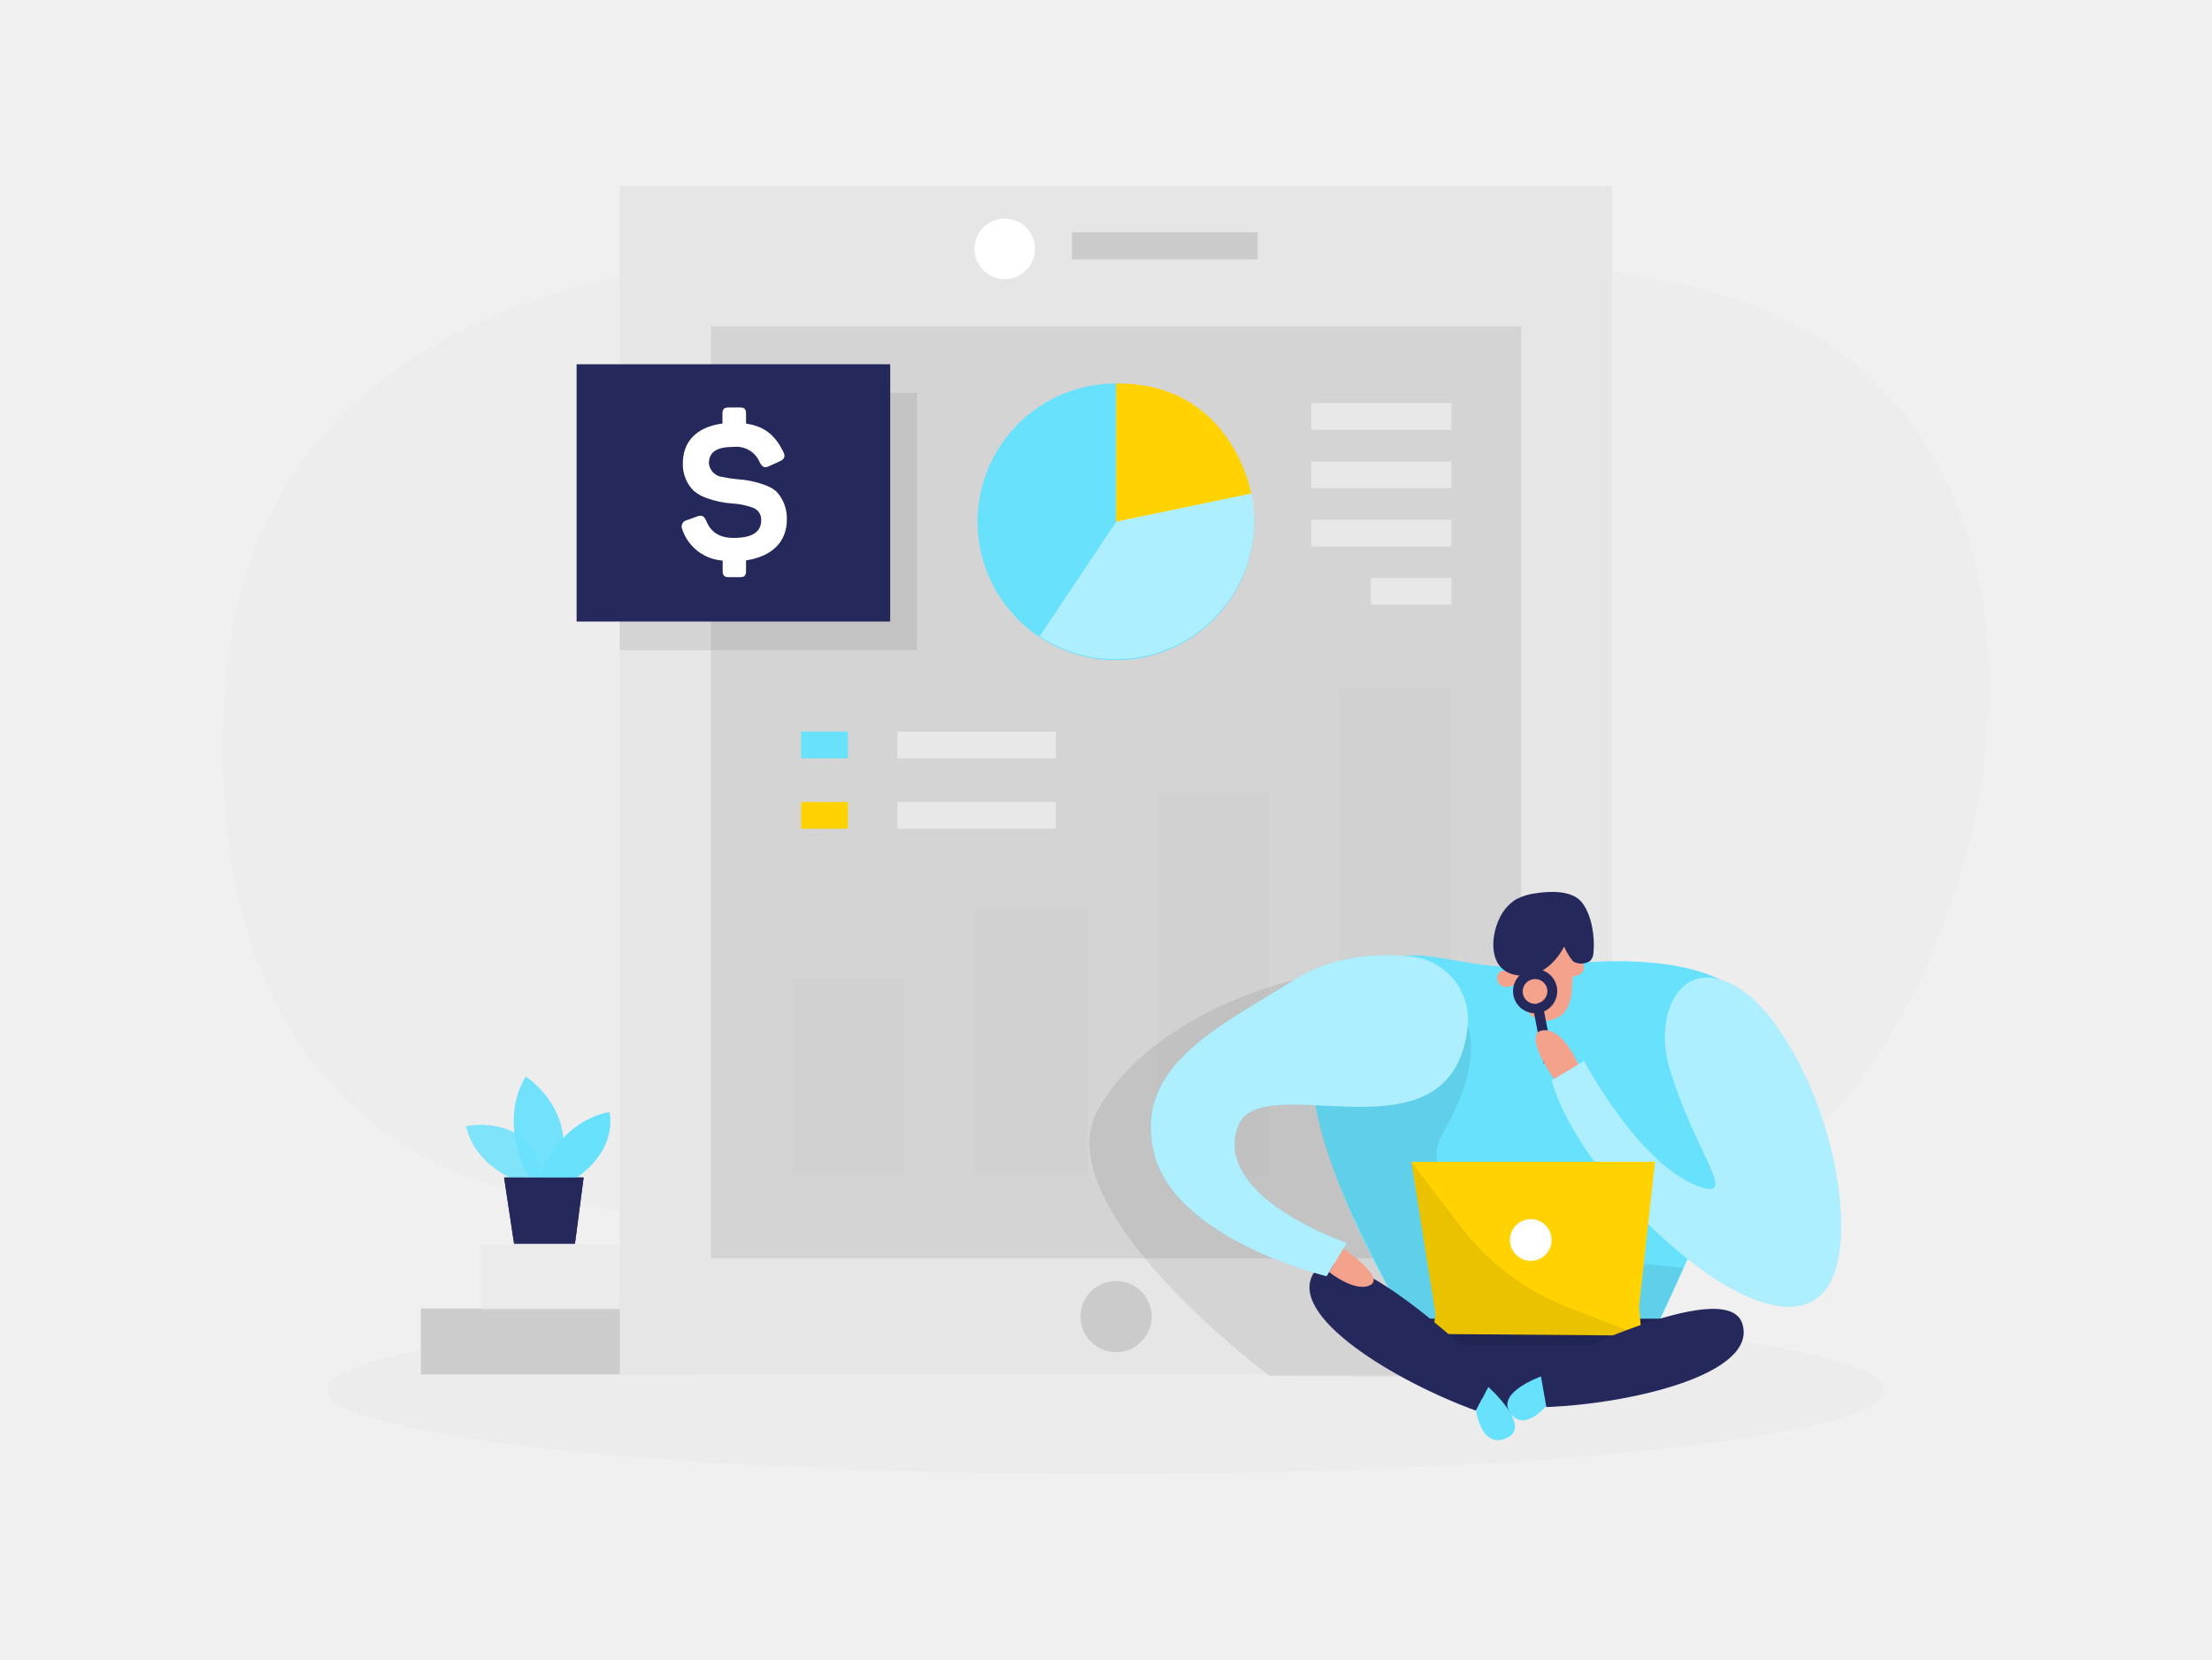
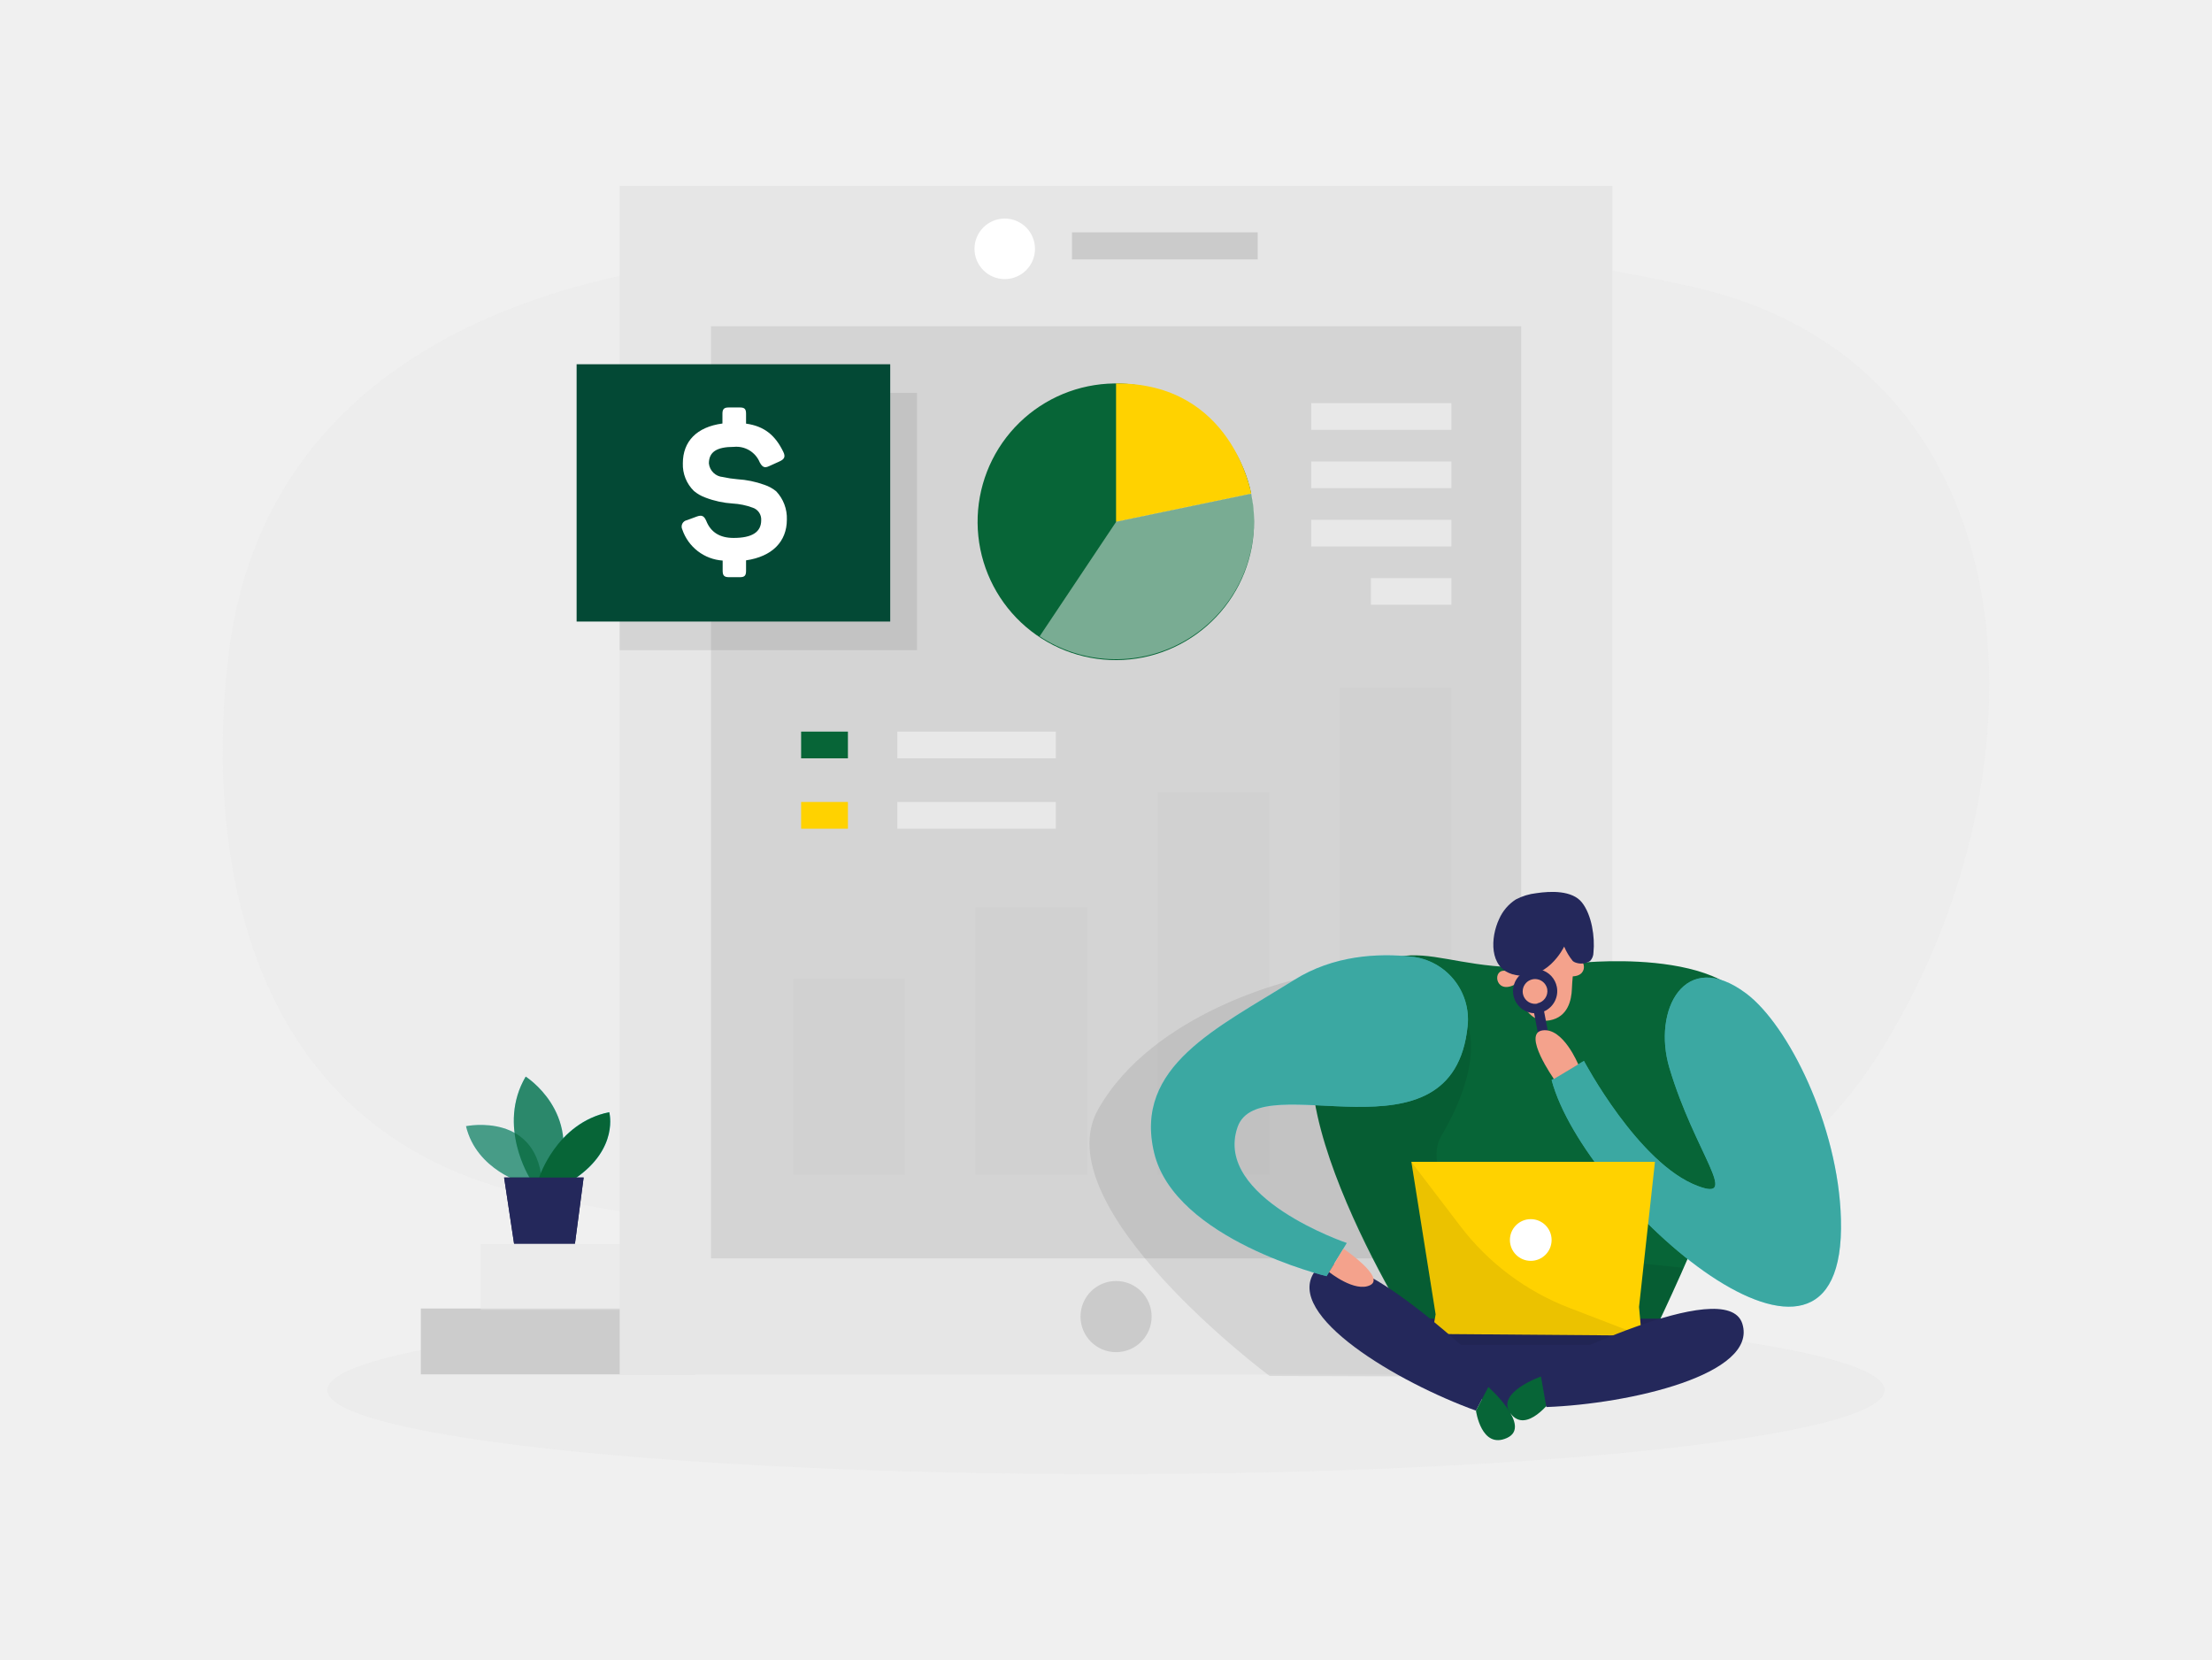
<svg xmlns="http://www.w3.org/2000/svg" width="649" height="487" viewBox="0 0 649 487" fill="none">
  <path opacity="0.3" d="M177.632 81.881C120.617 95.517 75.268 128.682 67.22 190.758C60.438 243.045 67.431 335.673 162.802 352.133C348.383 384.178 493.419 399.389 550.579 310.268C603.051 228.484 599.06 106.215 495.106 83.796C421.591 67.936 299.806 52.661 177.632 81.881Z" fill="#E6E6E6" />
  <path opacity="0.45" d="M324.5 432.472C450.659 432.472 552.932 421.432 552.932 407.814C552.932 394.195 450.659 383.155 324.5 383.155C198.341 383.155 96.068 394.195 96.068 407.814C96.068 421.432 198.341 432.472 324.5 432.472Z" fill="#E6E6E6" />
  <path opacity="0.58" d="M153.829 347.182C153.829 347.182 139.827 343.416 136.728 330.397C136.728 330.397 158.388 325.917 159.102 348.254L153.829 347.182Z" fill="#68E1FD" />
  <path opacity="0.73" d="M155.533 345.77C155.533 345.77 145.701 330.348 154.235 315.852C154.235 315.852 170.768 326.258 163.532 345.77H155.533Z" fill="#68E1FD" />
  <path d="M158.064 345.77C158.064 345.77 163.159 329.423 178.751 326.29C178.751 326.29 181.72 336.874 168.724 345.77H158.064Z" fill="#68E1FD" />
  <path d="M147.907 345.462L150.828 364.86H168.691L171.239 345.462H147.907Z" fill="#24285B" />
-   <path opacity="0.58" d="M153.829 347.182C153.829 347.182 139.827 343.416 136.728 330.397C136.728 330.397 158.388 325.917 159.102 348.254L153.829 347.182Z" fill="#68E1FD" />
-   <path opacity="0.73" d="M155.533 345.77C155.533 345.77 145.701 330.348 154.235 315.852C154.235 315.852 170.768 326.258 163.532 345.77H155.533Z" fill="#68E1FD" />
-   <path d="M158.064 345.77C158.064 345.77 163.159 329.423 178.751 326.29C178.751 326.29 181.72 336.874 168.724 345.77H158.064Z" fill="#68E1FD" />
+   <path opacity="0.58" d="M153.829 347.182C153.829 347.182 139.827 343.416 136.728 330.397C136.728 330.397 158.388 325.917 159.102 348.254L153.829 347.182Z" fill="#076537" />
+   <path opacity="0.73" d="M155.533 345.77C155.533 345.77 145.701 330.348 154.235 315.852C154.235 315.852 170.768 326.258 163.532 345.77H155.533Z" fill="#076537" />
+   <path d="M158.064 345.77C158.064 345.77 163.159 329.423 178.751 326.29C178.751 326.29 181.72 336.874 168.724 345.77H158.064Z" fill="#076537" />
  <path d="M147.907 345.462L150.828 364.86H168.691L171.239 345.462H147.907Z" fill="#24285B" />
  <path d="M123.472 403.203H204.013V383.886H123.472V403.203Z" fill="#CCCCCC" />
  <path opacity="0.43" d="M141.06 384.308H221.601V364.99H141.06V384.308Z" fill="#E6E6E6" />
  <path d="M473.089 54.544H181.817V403.22H473.089V54.544Z" fill="#E6E6E6" />
  <path opacity="0.12" d="M369.005 68.164H314.521V76.118H369.005V68.164Z" fill="black" />
  <path d="M294.792 81.881C299.694 81.881 303.667 77.905 303.667 73.001C303.667 68.097 299.694 64.122 294.792 64.122C289.891 64.122 285.917 68.097 285.917 73.001C285.917 77.905 289.891 81.881 294.792 81.881Z" fill="white" />
  <path opacity="0.08" d="M446.301 95.712H208.605V369.178H446.301V95.712Z" fill="black" />
  <g opacity="0.12">
    <path opacity="0.12" d="M265.555 287.184H232.78V344.699H265.555V287.184Z" fill="black" />
    <path opacity="0.12" d="M318.984 266.146H286.209V344.699H318.984V266.146Z" fill="black" />
    <path opacity="0.12" d="M372.413 232.445H339.638V344.699H372.413V232.445Z" fill="black" />
    <path opacity="0.12" d="M425.825 201.78H393.051V344.699H425.825V201.78Z" fill="black" />
  </g>
  <path opacity="0.12" d="M327.453 396.694C333.215 396.694 337.886 392.021 337.886 386.256C337.886 380.491 333.215 375.818 327.453 375.818C321.691 375.818 317.021 380.491 317.021 386.256C317.021 392.021 321.691 396.694 327.453 396.694Z" fill="black" />
  <path opacity="0.08" d="M379.665 287.492C379.665 287.492 338.405 296.745 322.196 325.446C305.987 354.146 372.494 403.674 372.494 403.674L418.492 403.837L429.103 355.737L405.122 321.517L379.665 287.492Z" fill="black" />
-   <path d="M463.808 282.46C463.808 282.46 517.708 276.746 515.728 305.284C513.749 333.822 483.473 394.567 483.473 394.567H417.21C417.21 394.567 366.912 317.459 391.412 292.655C415.912 267.85 421.428 289.132 463.808 282.46Z" fill="#68E1FD" />
+   <path d="M463.808 282.46C463.808 282.46 517.708 276.746 515.728 305.284C513.749 333.822 483.473 394.567 483.473 394.567H417.21C417.21 394.567 366.912 317.459 391.412 292.655C415.912 267.85 421.428 289.132 463.808 282.46Z" fill="#076537" />
  <path d="M483.521 403.837L443.218 414.713L407.474 396.548L402.039 386.873H438.075H495.414L483.521 403.837Z" fill="#24285B" />
  <path d="M489.801 313.303C484.755 296.404 494.295 277.947 512.337 291.47C524.7 300.739 539.384 330.283 540.13 357.637C541.883 420.492 464.814 352.864 455.241 316.858L464.733 311.258C464.733 311.258 480.698 341.419 498.124 347.945C510.682 352.685 497.264 338.286 489.801 313.303Z" fill="#68E1FD" />
-   <path opacity="0.46" d="M489.801 313.303C484.755 296.404 494.295 277.947 512.337 291.47C524.7 300.739 539.384 330.283 540.13 357.637C541.883 420.492 464.814 352.864 455.241 316.858L464.733 311.258C464.733 311.258 480.698 341.419 498.124 347.945C510.682 352.685 497.264 338.286 489.801 313.303Z" fill="white" />
+   <path opacity="0.46" d="M489.801 313.303C484.755 296.404 494.295 277.947 512.337 291.47C524.7 300.739 539.384 330.283 540.13 357.637C541.883 420.492 464.814 352.864 455.241 316.858L464.733 311.258C464.733 311.258 480.698 341.419 498.124 347.945C510.682 352.685 497.264 338.286 489.801 313.303Z" fill="#076537" />
  <path d="M461.91 282.817C461.535 285.22 461.296 287.643 461.196 290.073C461.082 293.417 460.011 298.369 454.706 299.343C446.593 300.852 444.419 287.979 444.419 287.979C444.419 287.979 439.308 275.934 448.102 274.295C456.069 272.834 463.532 271.762 461.91 282.817Z" fill="#F4A28C" />
  <path opacity="0.08" d="M430.612 300.934C430.612 300.934 435.658 311.518 422.921 333.205C415.636 345.624 438.075 366.338 438.075 366.338L493.922 371.938L483.505 394.551H417.21C417.21 394.551 388.118 347.215 385.879 322.849C383.64 298.482 430.612 300.934 430.612 300.934Z" fill="black" />
  <path d="M444.987 288.531C444.987 288.531 444.516 284.619 441.109 284.798C437.702 284.976 439.049 292.2 444.987 288.531Z" fill="#F4A28C" />
  <path d="M459.946 286.356C459.946 286.356 458.762 282.606 461.926 281.356C465.089 280.106 466.89 287.33 459.946 286.356Z" fill="#F4A28C" />
  <path d="M480.893 383.431L485.566 340.851H414.095L421.217 385.607L420.195 391.353L481.656 391.84L480.893 383.431Z" fill="#FFD200" />
-   <path d="M452.126 403.837C452.126 403.837 438.562 408.577 443.218 414.713C447.875 420.849 455.241 410.655 455.241 410.655L452.126 403.837Z" fill="#68E1FD" />
+   <path d="M452.126 403.837C452.126 403.837 438.562 408.577 443.218 414.713C447.875 420.849 455.241 410.655 455.241 410.655L452.126 403.837Z" fill="#076537" />
  <path opacity="0.08" d="M414.095 340.9L428.34 359.568C436.612 370.491 447.782 378.872 460.579 383.756L481.672 391.873L424.998 391.418H420.212L421.234 385.672L414.095 340.9Z" fill="black" />
  <path d="M462.088 282.33C462.81 282.625 463.592 282.742 464.368 282.671C465.145 282.601 465.893 282.345 466.55 281.924C467.182 281.24 467.53 280.34 467.523 279.408C467.978 274.911 467.037 268.467 464.165 264.798C461.293 261.129 454.852 261.422 450.763 262.038C448.653 262.272 446.606 262.9 444.727 263.889C442.585 265.274 440.894 267.254 439.86 269.587C437.264 275.074 436.891 283.872 443.77 285.82C453.748 288.629 458.924 277.704 458.924 277.704C459.557 279.223 460.404 280.644 461.439 281.924C461.632 282.093 461.851 282.23 462.088 282.33Z" fill="#24285B" />
  <path d="M451.704 401.467C451.704 401.467 506.528 373.464 511.201 388.35C515.874 403.236 478.086 411.905 453.7 412.797L451.704 401.467Z" fill="#24285B" />
  <path d="M449.124 369.909C452.502 369.909 455.241 367.169 455.241 363.789C455.241 360.409 452.502 357.669 449.124 357.669C445.746 357.669 443.007 360.409 443.007 363.789C443.007 367.169 445.746 369.909 449.124 369.909Z" fill="white" />
  <path d="M438.383 403.658C438.383 403.658 394.673 360.315 385.701 373.091C376.728 385.866 410.038 405.557 433.045 413.853L438.383 403.658Z" fill="#24285B" />
-   <path d="M436.68 406.921C436.68 406.921 449.66 418.463 442.131 421.872C434.603 425.281 433.045 413.853 433.045 413.853L436.68 406.921Z" fill="#68E1FD" />
+   <path d="M436.68 406.921C436.68 406.921 449.66 418.463 442.131 421.872C434.603 425.281 433.045 413.853 433.045 413.853L436.68 406.921Z" fill="#076537" />
  <path d="M430.611 300.934C431.098 296.063 429.639 291.198 426.554 287.4C423.469 283.602 419.007 281.178 414.143 280.658C404.262 279.603 391.266 280.252 379.714 287.492C357.307 301.55 332.515 312.768 338.632 338.238C344.749 363.708 389.222 374.406 389.222 374.406L395.144 364.666C395.144 364.666 355.944 351.419 363.083 330.705C369.508 312.086 426.393 343.286 430.611 300.934Z" fill="#68E1FD" />
-   <path opacity="0.46" d="M430.611 300.934C431.098 296.063 429.639 291.198 426.554 287.4C423.469 283.602 419.007 281.178 414.143 280.658C404.262 279.603 391.266 280.252 379.714 287.492C357.307 301.55 332.515 312.768 338.632 338.238C344.749 363.708 389.222 374.406 389.222 374.406L395.144 364.666C395.144 364.666 355.944 351.419 363.083 330.705C369.508 312.086 426.393 343.286 430.611 300.934Z" fill="white" />
+   <path opacity="0.46" d="M430.611 300.934C431.098 296.063 429.639 291.198 426.554 287.4C423.469 283.602 419.007 281.178 414.143 280.658C404.262 279.603 391.266 280.252 379.714 287.492C357.307 301.55 332.515 312.768 338.632 338.238C344.749 363.708 389.222 374.406 389.222 374.406L395.144 364.666C395.144 364.666 355.944 351.419 363.083 330.705C369.508 312.086 426.393 343.286 430.611 300.934Z" fill="#076537" />
  <path d="M394.17 366.338C394.17 366.338 406.533 374.714 402.039 377.019C397.545 379.324 389.968 373.188 389.968 373.188L394.17 366.338Z" fill="#F4A28C" />
  <path d="M456.782 289.57C456.555 288.371 455.996 287.261 455.167 286.366C454.338 285.47 453.274 284.827 452.097 284.509C450.919 284.191 449.676 284.211 448.51 284.568C447.343 284.924 446.301 285.602 445.502 286.524C444.703 287.446 444.18 288.574 443.993 289.78C443.805 290.986 443.961 292.22 444.442 293.341C444.924 294.462 445.711 295.425 446.714 296.119C447.717 296.813 448.896 297.21 450.114 297.265L452.937 312.053L455.857 311.501L453.034 296.713C454.373 296.12 455.471 295.091 456.151 293.795C456.832 292.498 457.054 291.009 456.782 289.57ZM451.071 294.44C450.365 294.575 449.635 294.498 448.973 294.217C448.311 293.937 447.747 293.467 447.352 292.866C446.957 292.264 446.749 291.56 446.755 290.841C446.76 290.121 446.979 289.42 447.383 288.825C447.787 288.23 448.358 287.768 449.024 287.498C449.691 287.228 450.422 287.162 451.126 287.308C451.83 287.453 452.475 287.805 452.979 288.317C453.483 288.83 453.824 289.481 453.959 290.187C454.112 291.124 453.894 292.083 453.352 292.862C452.81 293.64 451.986 294.177 451.055 294.359L451.071 294.44Z" fill="#24285B" />
  <path d="M463.061 312.281C463.061 312.281 458.632 301.404 452.564 302.297C446.496 303.19 455.922 316.55 455.922 316.55L463.061 312.281Z" fill="#F4A28C" />
  <path opacity="0.46" d="M309.784 214.637H263.267V222.478H309.784V214.637Z" fill="white" />
  <path opacity="0.46" d="M309.784 235.286H263.267V243.127H309.784V235.286Z" fill="white" />
-   <path d="M248.778 214.637H235.052V222.478H248.778V214.637Z" fill="#68E1FD" />
+   <path d="M248.778 214.637H235.052V222.478H248.778V214.637Z" fill="#076537" />
  <path d="M248.778 235.286H235.052V243.127H248.778V235.286Z" fill="#FFD200" />
-   <path d="M367.95 152.999C367.971 163.404 363.997 173.419 356.849 180.977C349.701 188.534 339.925 193.055 329.54 193.608C319.156 194.16 308.956 190.7 301.047 183.944C293.139 177.187 288.126 167.649 287.045 157.301C285.964 146.953 288.897 136.584 295.237 128.337C301.578 120.09 310.842 114.595 321.117 112.986C331.391 111.377 341.891 113.779 350.446 119.693C359.002 125.608 364.96 134.585 367.09 144.769C367.301 145.873 367.48 146.977 367.642 148.016C367.845 149.669 367.948 151.333 367.95 152.999Z" fill="#68E1FD" />
+   <path d="M367.95 152.999C367.971 163.404 363.997 173.419 356.849 180.977C349.701 188.534 339.925 193.055 329.54 193.608C319.156 194.16 308.956 190.7 301.047 183.944C293.139 177.187 288.126 167.649 287.045 157.301C285.964 146.953 288.897 136.584 295.237 128.337C301.578 120.09 310.842 114.595 321.117 112.986C331.391 111.377 341.891 113.779 350.446 119.693C359.002 125.608 364.96 134.585 367.09 144.769C367.301 145.873 367.48 146.977 367.642 148.016C367.845 149.669 367.948 151.333 367.95 152.999Z" fill="#076537" />
  <path d="M327.453 112.497V153.08L367.107 144.834C367.107 144.834 361.574 112.237 327.453 112.497Z" fill="#FFD200" />
  <path opacity="0.46" d="M367.95 152.999C367.918 160.315 365.91 167.487 362.139 173.754C358.367 180.022 352.972 185.153 346.525 188.605C340.077 192.057 332.817 193.7 325.513 193.362C318.208 193.024 311.131 190.716 305.03 186.683L327.534 152.999L367.172 144.753C367.382 145.856 367.561 146.96 367.723 147.999C367.9 149.66 367.976 151.329 367.95 152.999Z" fill="white" />
  <path opacity="0.08" d="M269.043 115.273H181.817V190.758H269.043V115.273Z" fill="black" />
-   <path d="M261.19 106.864H169.178V182.349H261.19V106.864Z" fill="#24285B" />
+   <path d="M261.19 106.864H169.178V182.349H261.19V106.864Z" fill="#034935" />
  <path d="M217.107 119.542C218.47 119.542 218.892 120.013 218.892 121.377V124.282C224.343 125.045 227.475 127.773 229.795 132.513C230.509 133.941 230.217 134.72 228.61 135.418L225.706 136.733C224.343 137.383 223.694 137.091 222.915 135.662C222.309 134.188 221.246 132.949 219.881 132.127C218.516 131.306 216.923 130.946 215.338 131.1C210.292 131.1 207.988 132.578 207.988 135.97C208.099 137.007 208.568 137.971 209.315 138.698C210.062 139.424 211.039 139.866 212.077 139.948C213.483 140.26 214.909 140.477 216.344 140.597C219.036 140.76 221.692 141.307 224.23 142.22C225.498 142.637 226.68 143.28 227.718 144.12C228.769 145.226 229.588 146.531 230.129 147.958C230.669 149.385 230.92 150.906 230.866 152.431C230.866 158.924 226.534 163.275 218.892 164.395V167.479C218.892 168.843 218.47 169.33 217.107 169.33H213.862C212.499 169.33 212.028 168.843 212.028 167.479V164.46C209.374 164.28 206.833 163.317 204.725 161.693C202.617 160.07 201.037 157.858 200.184 155.337C200.054 155.072 199.987 154.78 199.988 154.485C199.989 154.19 200.058 153.899 200.19 153.635C200.322 153.371 200.513 153.141 200.748 152.963C200.984 152.785 201.257 152.664 201.547 152.61L204.451 151.538C205.928 151.002 206.577 151.36 207.226 152.837C208.545 156.159 211.212 157.82 215.225 157.82C220.676 157.82 223.337 156.1 223.337 152.61C223.385 151.799 223.16 150.996 222.698 150.328C222.237 149.66 221.565 149.166 220.79 148.925C218.924 148.237 216.967 147.832 214.981 147.723C212.26 147.552 209.58 146.972 207.031 146.003C205.777 145.558 204.612 144.892 203.591 144.038C202.516 142.985 201.672 141.72 201.114 140.322C200.555 138.925 200.294 137.426 200.346 135.922C200.346 129.526 204.386 125.256 211.963 124.25V121.377C211.963 120.013 212.434 119.542 213.797 119.542H217.107Z" fill="white" />
  <path opacity="0.46" d="M425.841 118.276H384.711V126.101H425.841V118.276Z" fill="white" />
  <path opacity="0.46" d="M425.841 135.386H384.711V143.21H425.841V135.386Z" fill="white" />
  <path opacity="0.46" d="M425.841 152.496H384.711V160.32H425.841V152.496Z" fill="white" />
  <path opacity="0.46" d="M425.841 169.606H402.218V177.43H425.841V169.606Z" fill="white" />
</svg>
